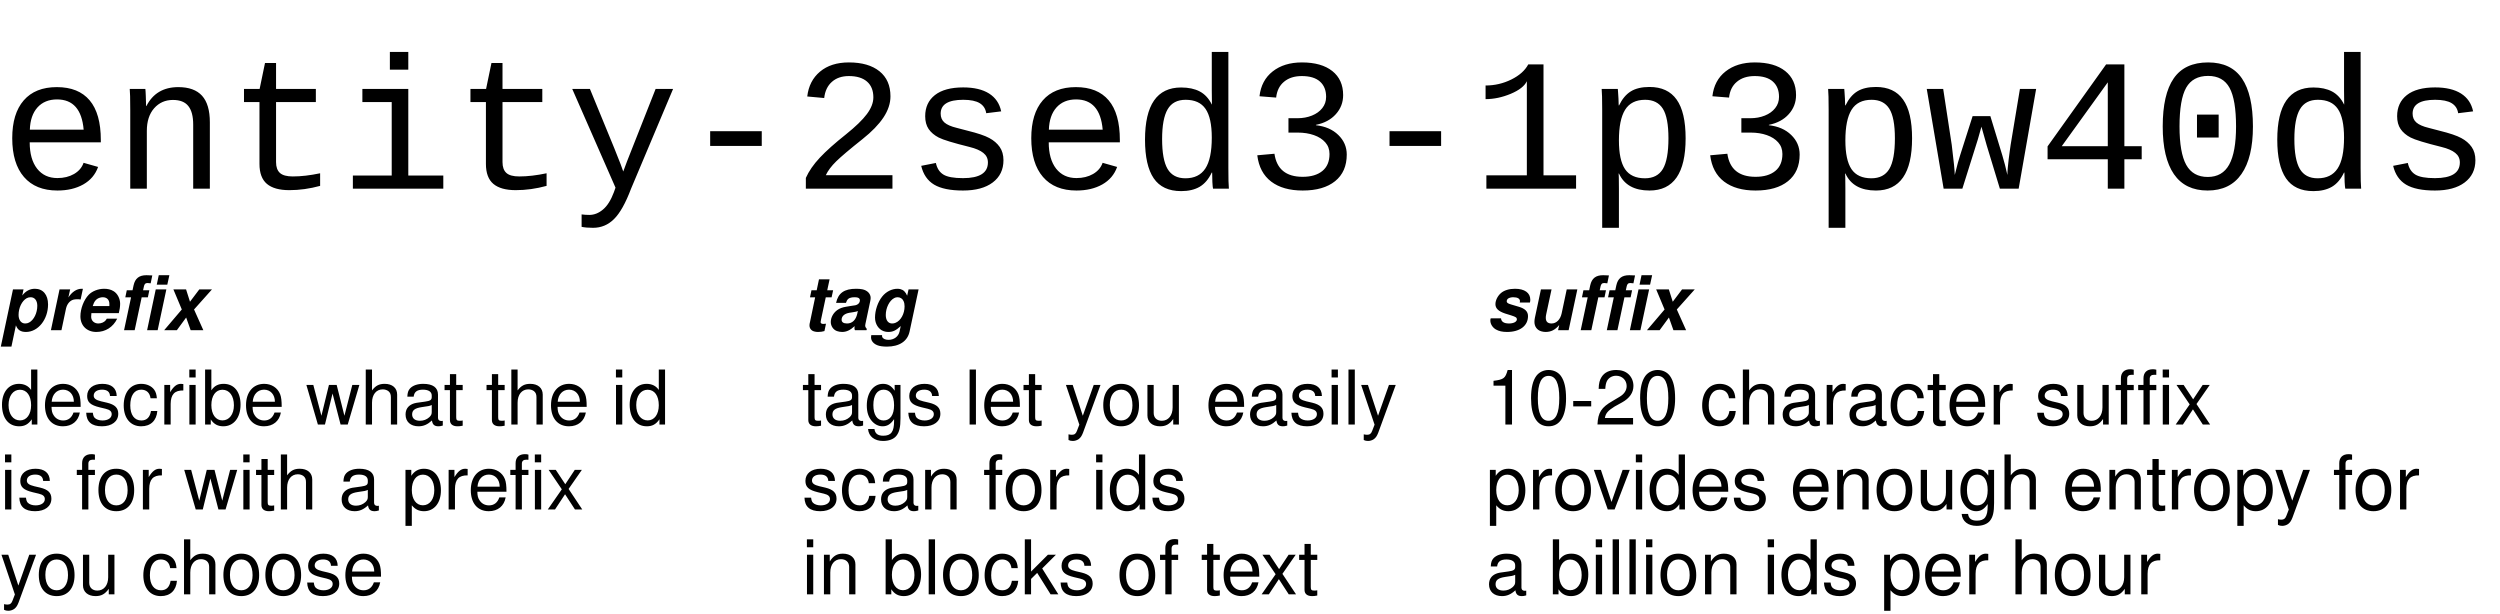
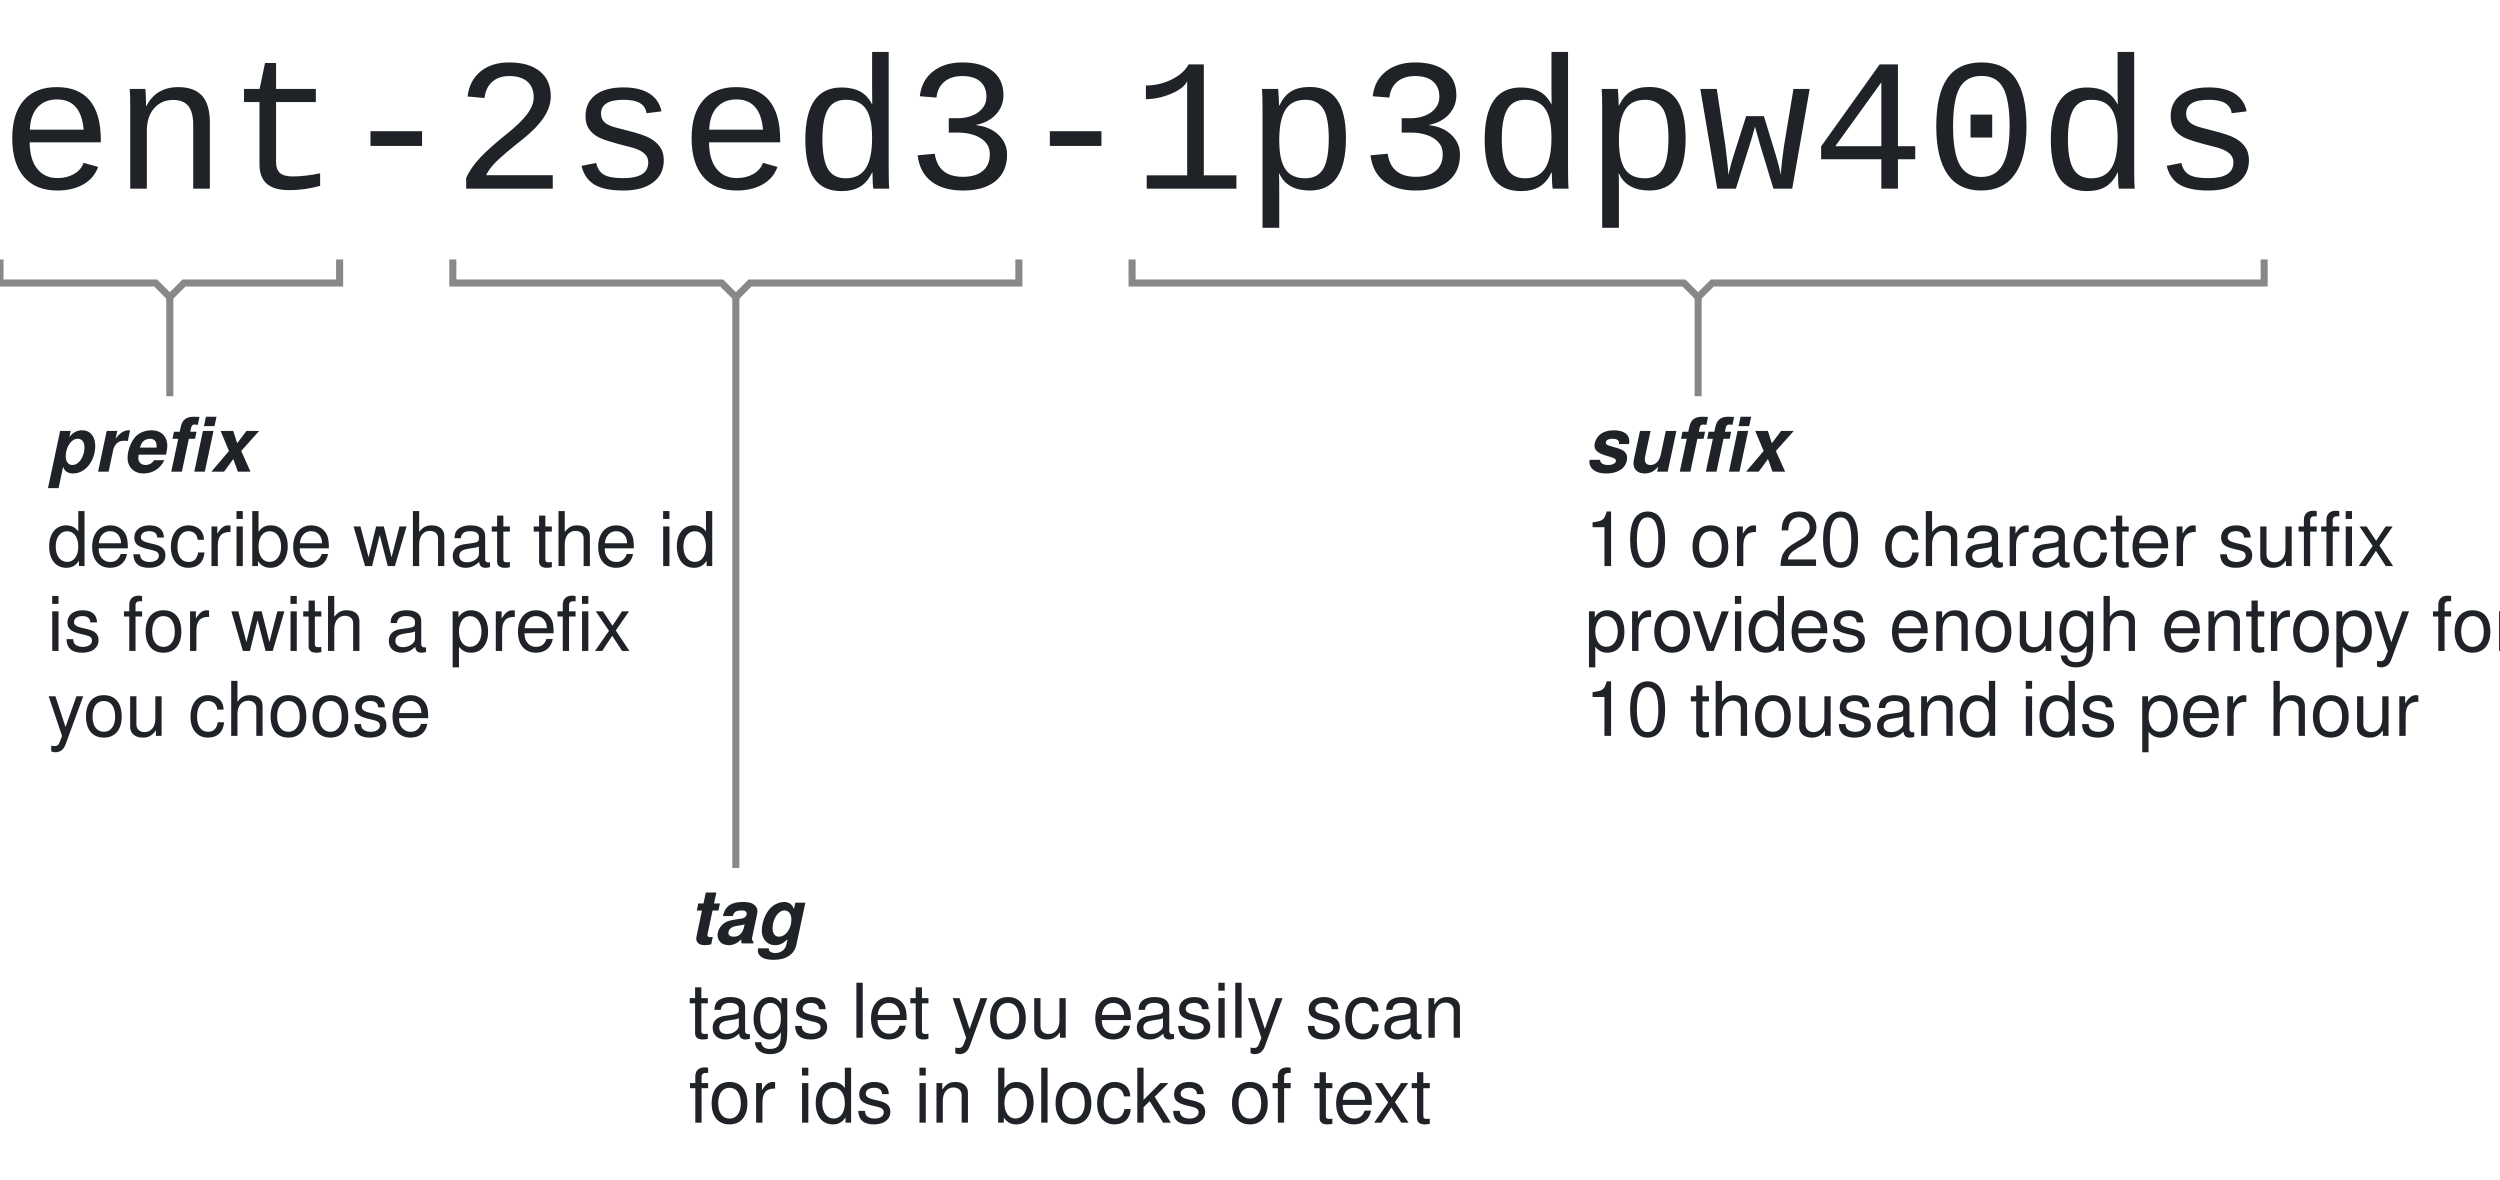
- <svg xmlns="http://www.w3.org/2000/svg" version="1.1" width="530px" height="130px">
+ <svg xmlns="http://www.w3.org/2000/svg" version="1.1" width="530px" height="250px">
+   <style>
+     text { fill: #1f2328; }
+     @media (prefers-color-scheme: dark) {
+       text { fill: #e6edf3; }
+       .accent { stroke: #555; }
+     }
+   </style>
  <g style="font-size: 16px; font-family: -apple-system, BlinkMacSystemFont, 'Segoe UI', Helvetica, Arial, sans-serif, 'Apple Color Emoji', 'Segoe UI Emoji'">
-     <text style="font-size: 40px; font-family: ui-monospace, SFMono-Regular, SF Mono, Menlo, Consolas, Liberation Mono, monospace" x="0" y="40">entity-2sed3-1p3pw40ds</text>
-     <text style="font-style: italic; font-weight: bold" x="0" y="70">prefix</text>
+     <text style="font-size: 40px; font-family: ui-monospace, SFMono-Regular, SF Mono, Menlo, Consolas, Liberation Mono, monospace" x="0" y="40">ent-2sed3-1p3dpw40ds</text>
+     <g class="accent" fill="none" stroke="#888" stroke-width="1.5">
+       <path d="M 0,55 L 0,60 L 33,60 L 36,63 L 39,60 L 72,60 L 72,55" />
+       <line x1="36" y1="63" x2="36" y2="84" />
+       <path d="M 96,55 L 96,60 L 153,60 L 156,63 L 159,60 L 216,60 L 216,55" />
+       <line x1="156" y1="63" x2="156" y2="184" />
+       <path d="M 240,55 L 240,60 L 357,60 L 360,63 L 363,60 L 480,60 L 480,55" />
+       <line x1="360" y1="63" x2="360" y2="84" />
+     </g>
+     <text style="font-style: italic; font-weight: bold" x="10" y="100">prefix</text>
    <text>
-       <tspan x="0" y="90">describe what the id</tspan>
-       <tspan x="0" y="108">is for with a prefix</tspan>
-       <tspan x="0" y="126">you choose</tspan>
+       <tspan x="10" y="120">describe what the id</tspan>
+       <tspan x="10" y="138">is for with a prefix</tspan>
+       <tspan x="10" y="156">you choose</tspan>
    </text>
-     <text style="font-style: italic; font-weight: bold" x="170" y="70">tag</text>
+     <text style="font-style: italic; font-weight: bold" x="336" y="100">suffix</text>
    <text>
-       <tspan x="170" y="90">tags let you easily</tspan>
-       <tspan x="170" y="108">scan for ids</tspan>
-       <tspan x="170" y="126">in blocks of text</tspan>
+       <tspan x="336" y="120">10 or 20 character suffix</tspan>
+       <tspan x="336" y="138">provides enough entropy for</tspan>
+       <tspan x="336" y="156">10 thousand ids per hour</tspan>
    </text>
-     <text style="font-style: italic; font-weight: bold" x="315" y="70">suffix</text>
+     <text style="font-style: italic; font-weight: bold" x="146" y="200">tag</text>
    <text>
-       <tspan x="315" y="90">10-20 character suffix</tspan>
-       <tspan x="315" y="108">provides enough entropy for</tspan>
-       <tspan x="315" y="126">a billion ids per hour</tspan>
+       <tspan x="146" y="220">tags let you easily scan</tspan>
+       <tspan x="146" y="238">for ids in blocks of text</tspan>
    </text>
  </g>
</svg>
